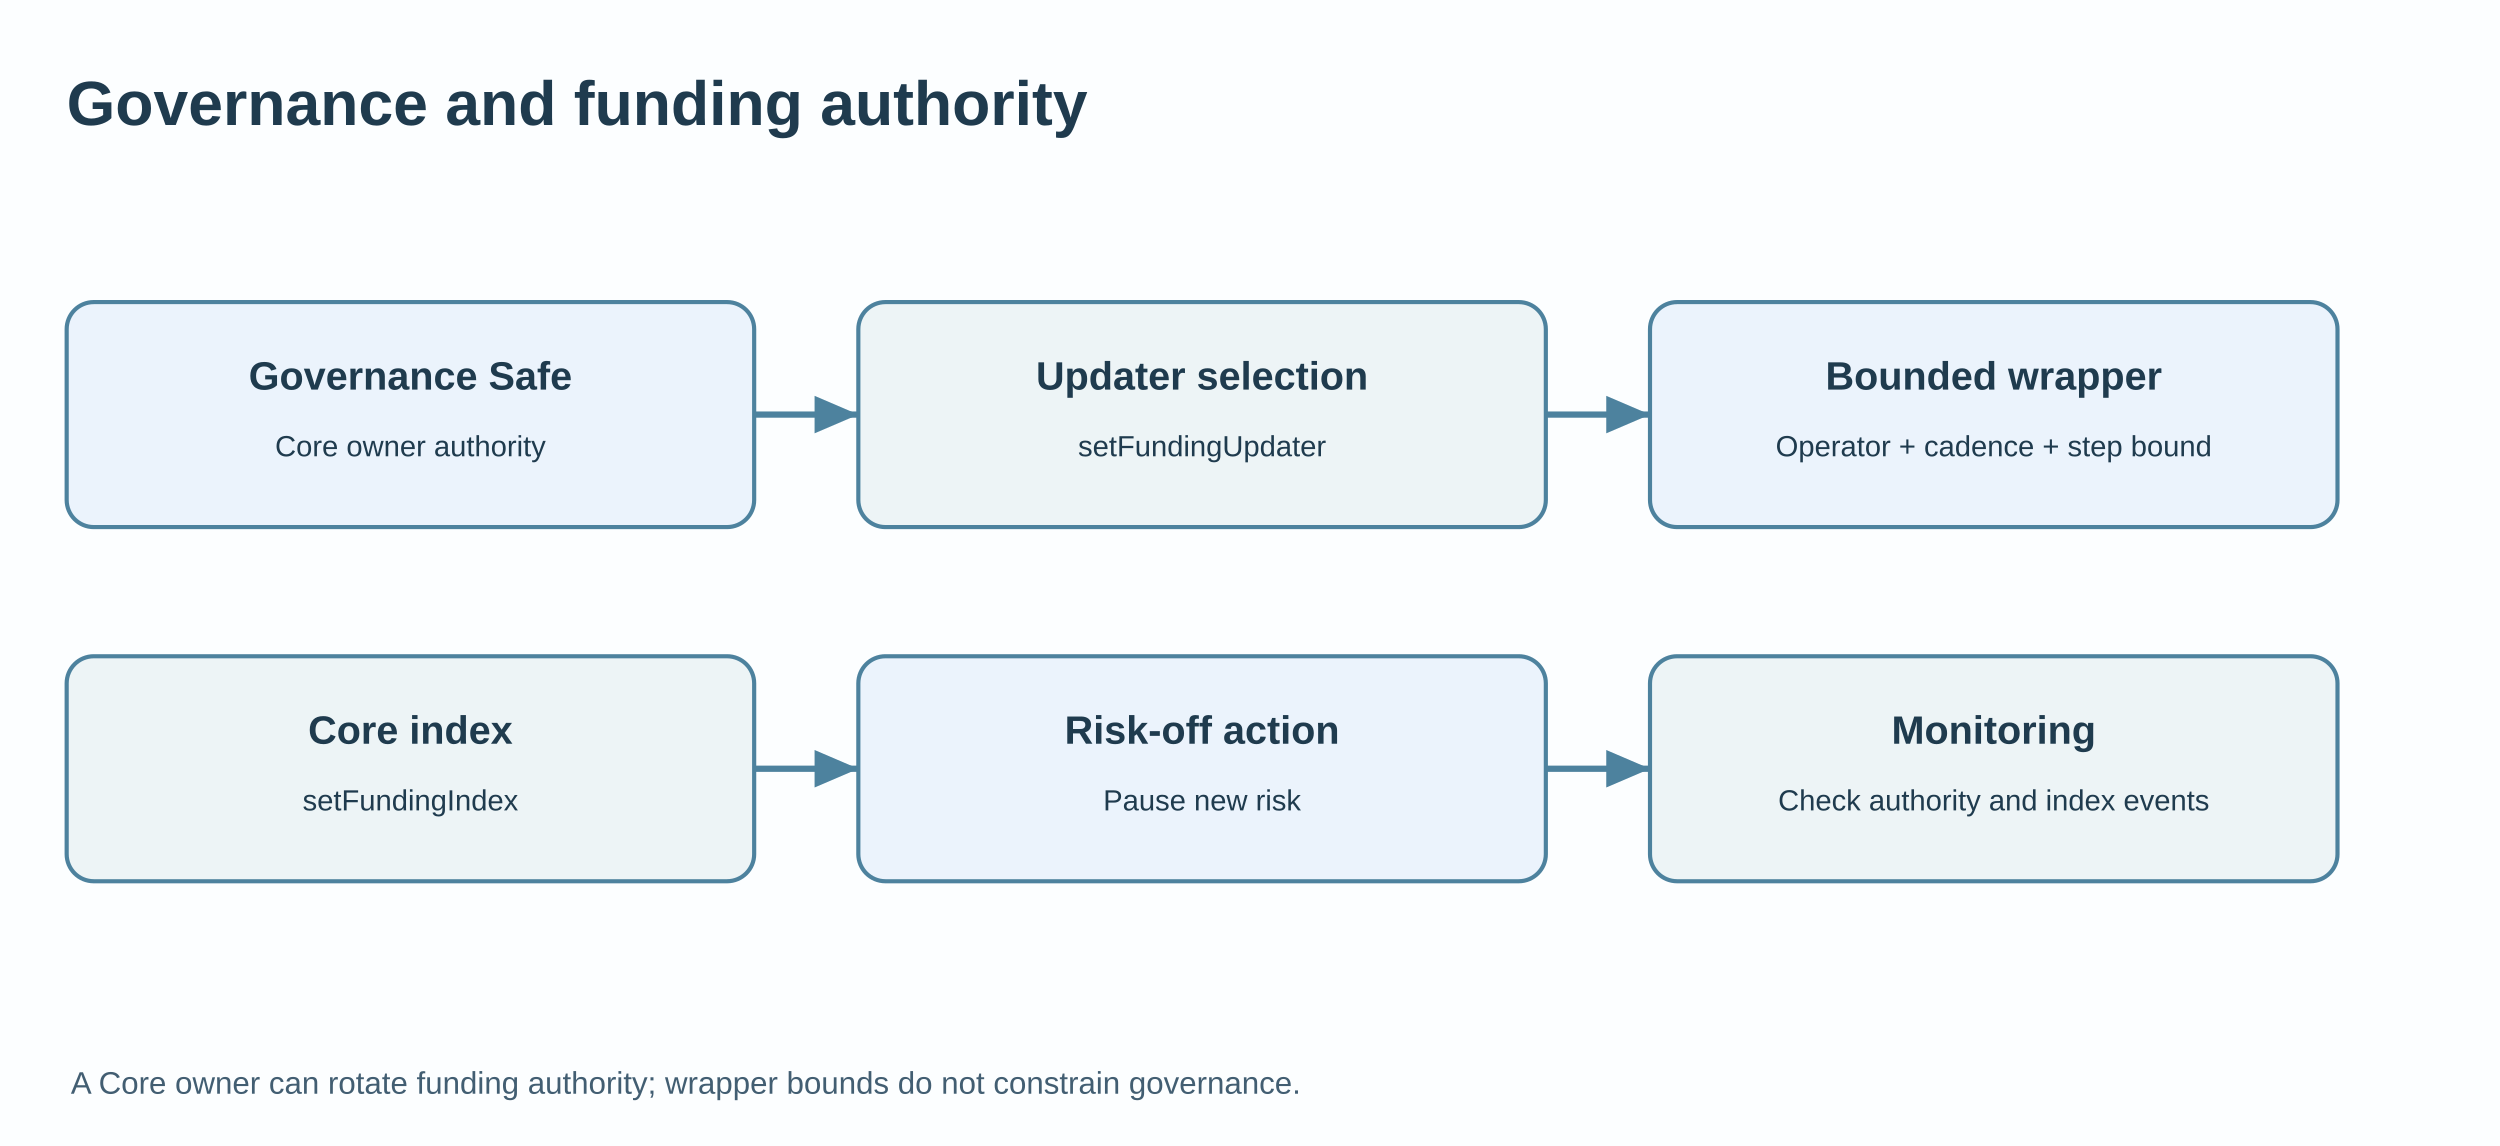
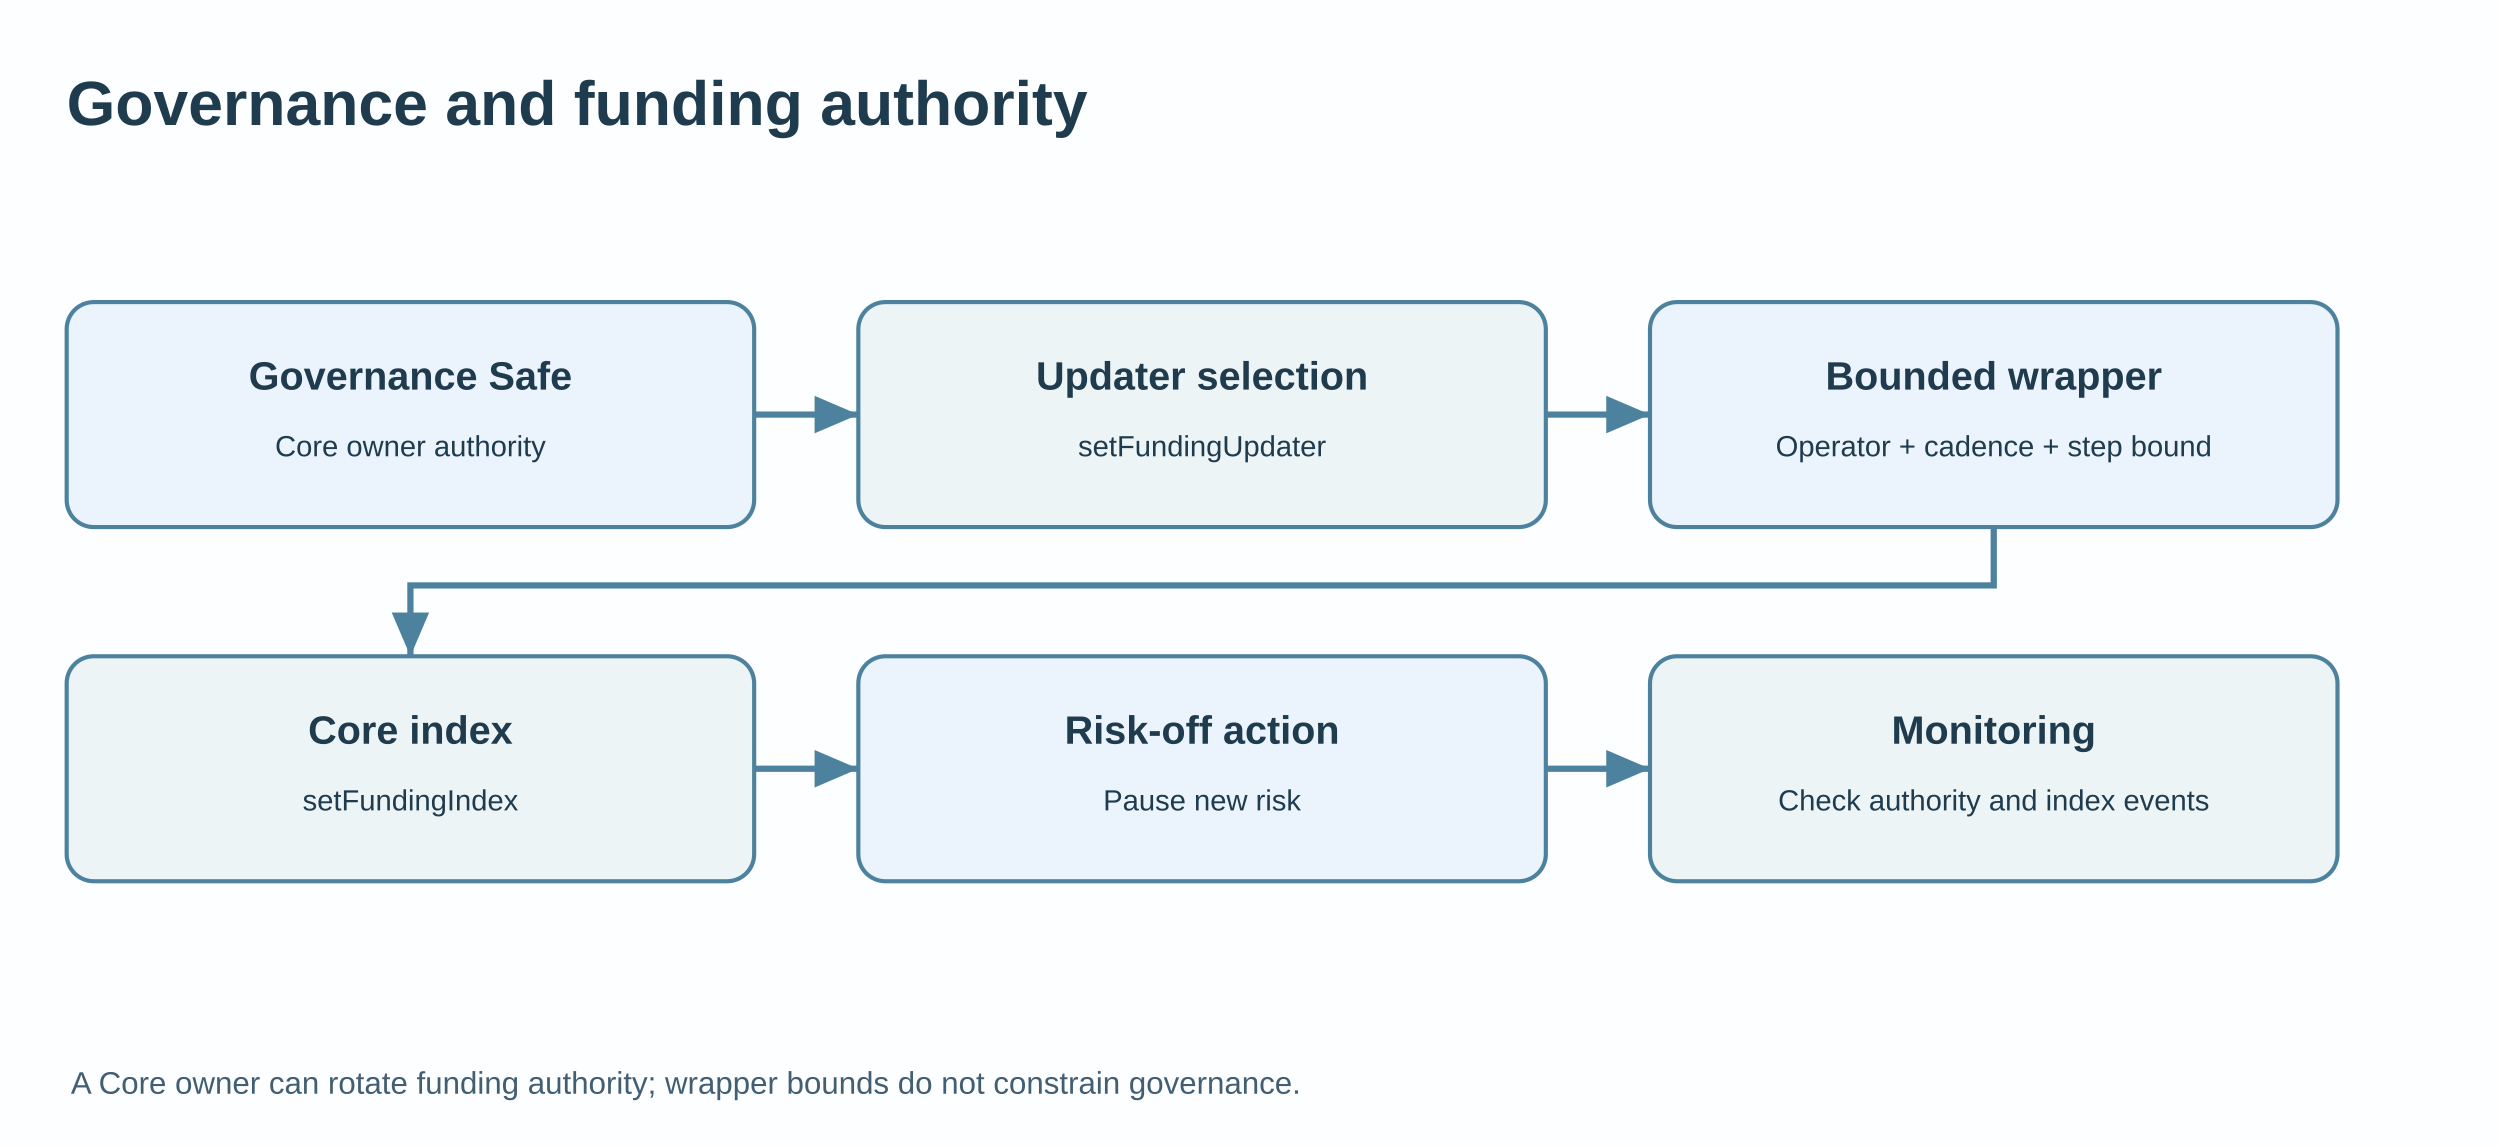
<svg xmlns="http://www.w3.org/2000/svg" width="1200" height="550" viewBox="0 0 1200 550" role="img">
  <defs>
    <marker id="a" markerWidth="8" markerHeight="8" refX="7" refY="3" orient="auto">
      <path d="M0 0 L7 3 L0 6Z" fill="#4D829E" />
    </marker>
  </defs>
  <rect width="1200" height="550" fill="#FCFEFF" />
  <g font-family="Arial,Helvetica,sans-serif" fill="#1F3B4E">
    <text x="32" y="60" font-size="30" font-weight="700">Governance and funding authority</text>
    <rect x="32" y="145" width="330" height="108" rx="13" fill="#EBF3FC" stroke="#4D829E" stroke-width="2" />
    <text x="197" y="187" text-anchor="middle" font-size="19" font-weight="700">Governance Safe</text>
    <text x="197" y="219" text-anchor="middle" font-size="14">Core owner authority</text>
    <rect x="412" y="145" width="330" height="108" rx="13" fill="#EDF4F6" stroke="#4D829E" stroke-width="2" />
    <text x="577" y="187" text-anchor="middle" font-size="19" font-weight="700">Updater selection</text>
    <text x="577" y="219" text-anchor="middle" font-size="14">setFundingUpdater</text>
    <rect x="792" y="145" width="330" height="108" rx="13" fill="#EBF3FC" stroke="#4D829E" stroke-width="2" />
    <text x="957" y="187" text-anchor="middle" font-size="19" font-weight="700">Bounded wrapper</text>
    <text x="957" y="219" text-anchor="middle" font-size="14">Operator + cadence + step bound</text>
    <rect x="32" y="315" width="330" height="108" rx="13" fill="#EDF4F6" stroke="#4D829E" stroke-width="2" />
    <text x="197" y="357" text-anchor="middle" font-size="19" font-weight="700">Core index</text>
    <text x="197" y="389" text-anchor="middle" font-size="14">setFundingIndex</text>
    <rect x="412" y="315" width="330" height="108" rx="13" fill="#EBF3FC" stroke="#4D829E" stroke-width="2" />
    <text x="577" y="357" text-anchor="middle" font-size="19" font-weight="700">Risk-off action</text>
    <text x="577" y="389" text-anchor="middle" font-size="14">Pause new risk</text>
    <rect x="792" y="315" width="330" height="108" rx="13" fill="#EDF4F6" stroke="#4D829E" stroke-width="2" />
    <text x="957" y="357" text-anchor="middle" font-size="19" font-weight="700">Monitoring</text>
    <text x="957" y="389" text-anchor="middle" font-size="14">Check authority and index events</text>
  </g>
  <path d="M362 199 h50" stroke="#4D829E" stroke-width="3" fill="none" marker-end="url(#a)" />
  <path d="M742 199 h50" stroke="#4D829E" stroke-width="3" fill="none" marker-end="url(#a)" />
  <path d="M362 369 h50" stroke="#4D829E" stroke-width="3" fill="none" marker-end="url(#a)" />
  <path d="M742 369 h50" stroke="#4D829E" stroke-width="3" fill="none" marker-end="url(#a)" />
+   <path d="M957 253 V281 H197 V315" stroke="#4D829E" stroke-width="3" fill="none" marker-end="url(#a)" />
  <text x="34" y="525" font-family="Arial" font-size="15" fill="#425E72">A Core owner can rotate funding authority; wrapper bounds do not constrain governance.</text>
</svg>
